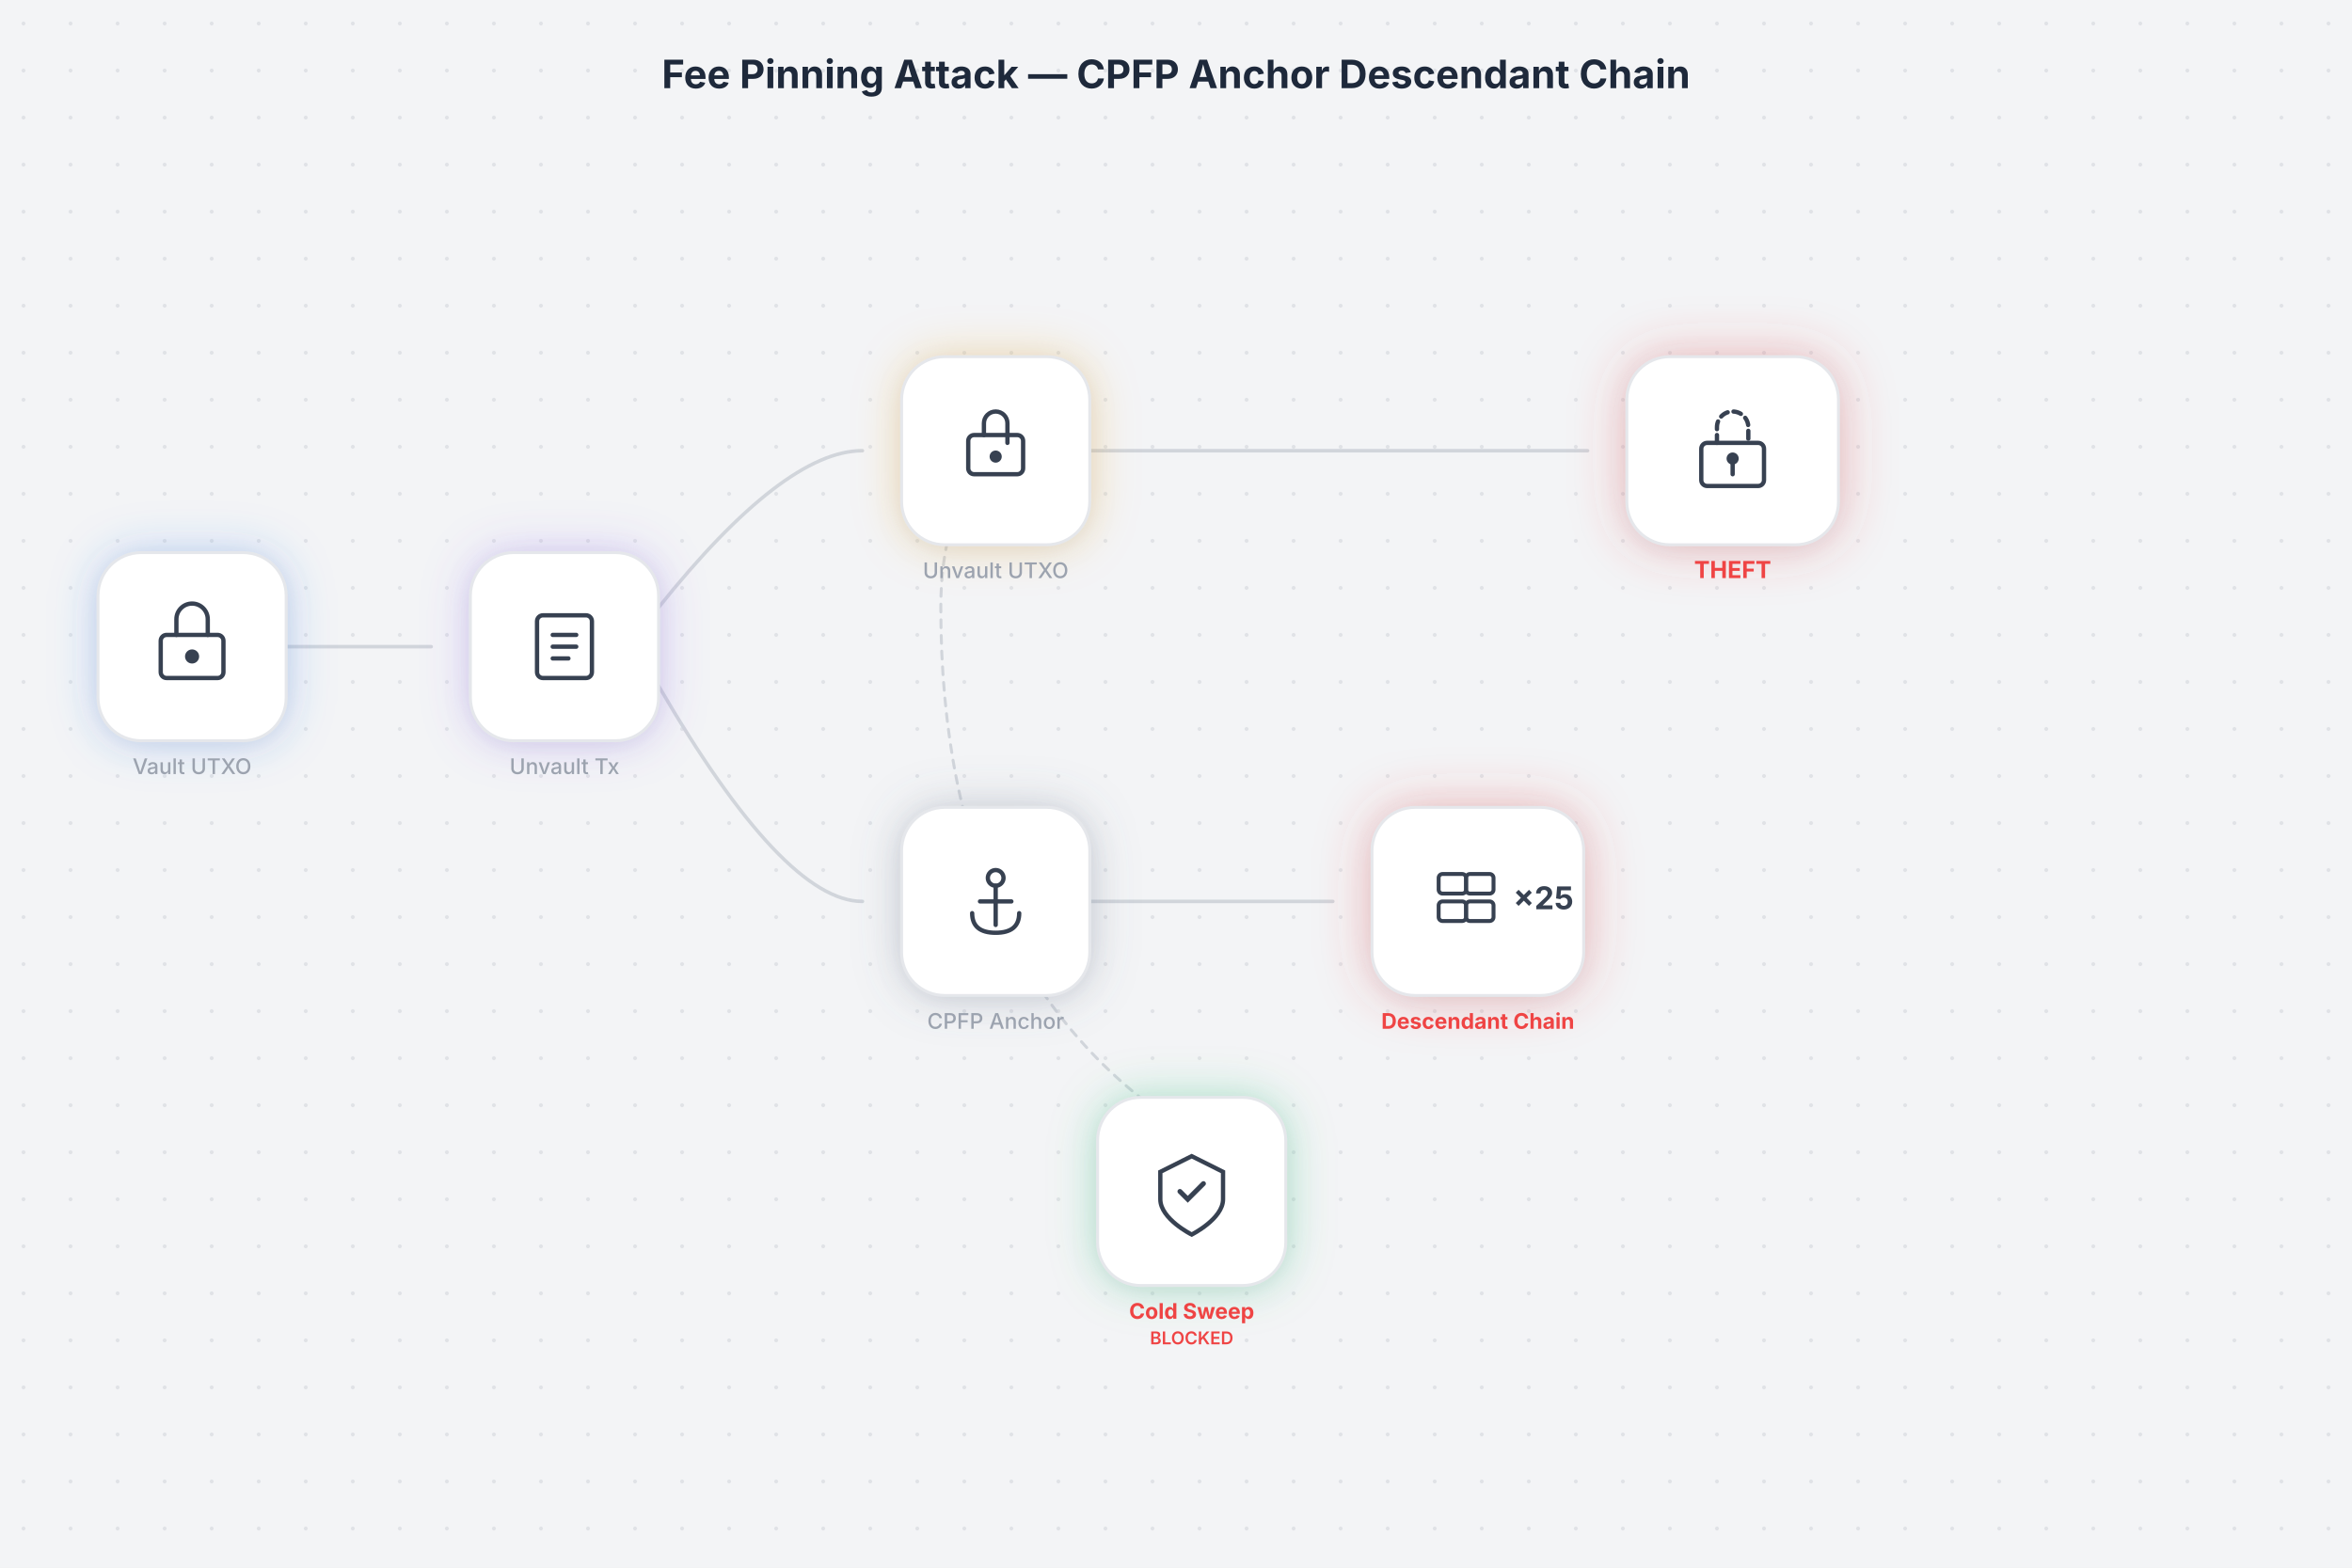
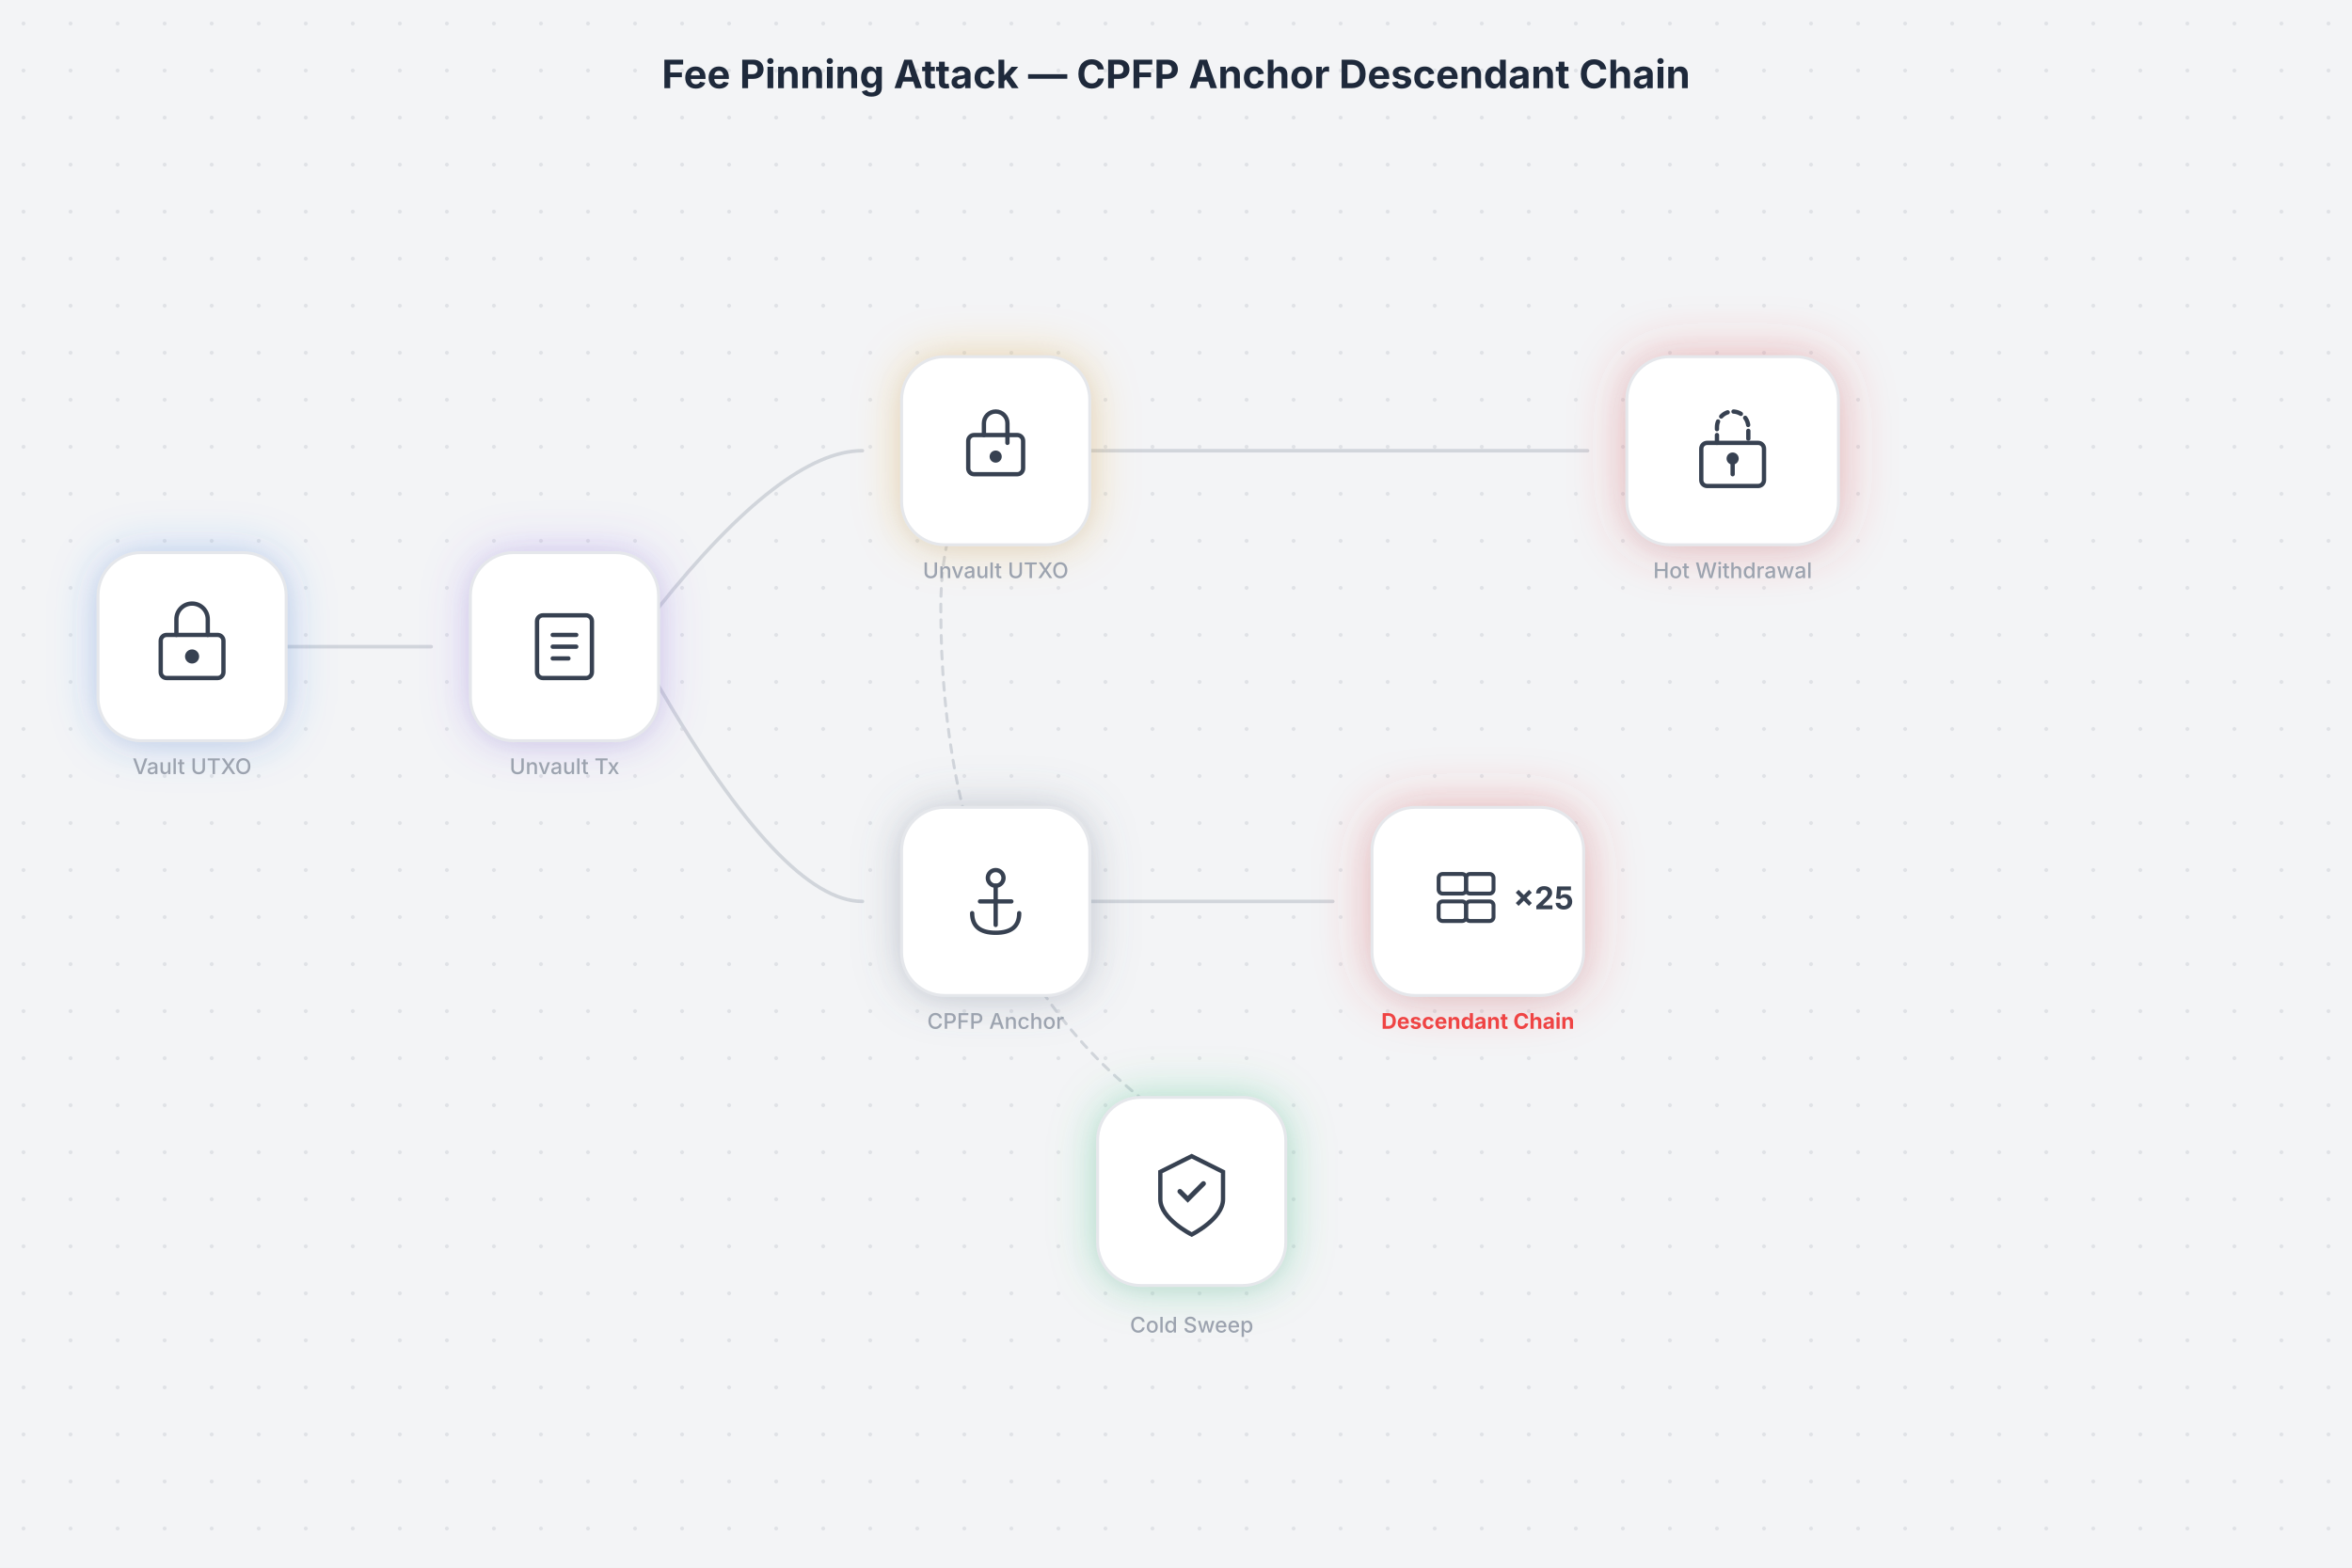
<svg xmlns="http://www.w3.org/2000/svg" viewBox="0 0 1200 800" width="1200" height="800" font-family="system-ui, -apple-system, sans-serif">
  <defs>
    <pattern id="dots" x="0" y="0" width="24" height="24" patternUnits="userSpaceOnUse">
      <circle cx="12" cy="12" r="1" fill="#c9cdd3" opacity="0.45" />
    </pattern>
    <filter id="cardShadow" x="-20%" y="-20%" width="140%" height="140%">
      <feDropShadow dx="0" dy="2" stdDeviation="6" flood-color="#9ca3b0" flood-opacity="0.18" />
    </filter>
    <filter id="activeGlow" x="-50%" y="-50%" width="200%" height="200%">
      <feDropShadow dx="0" dy="0" stdDeviation="18" flood-color="#ffffff" flood-opacity="0.55" />
      <feDropShadow dx="0" dy="0" stdDeviation="10" flood-color="#e0e7ff" flood-opacity="0.4" />
    </filter>
    <filter id="blueGlow" x="-40%" y="-40%" width="180%" height="180%">
      <feDropShadow dx="0" dy="0" stdDeviation="12" flood-color="#3b82f6" flood-opacity="0.3" />
    </filter>
    <filter id="greenGlow" x="-40%" y="-40%" width="180%" height="180%">
      <feDropShadow dx="0" dy="0" stdDeviation="12" flood-color="#22c55e" flood-opacity="0.3" />
    </filter>
    <filter id="redGlow" x="-40%" y="-40%" width="180%" height="180%">
      <feDropShadow dx="0" dy="0" stdDeviation="14" flood-color="#ef4444" flood-opacity="0.35" />
    </filter>
    <filter id="amberGlow" x="-40%" y="-40%" width="180%" height="180%">
      <feDropShadow dx="0" dy="0" stdDeviation="12" flood-color="#f59e0b" flood-opacity="0.3" />
    </filter>
    <filter id="purpleGlow" x="-40%" y="-40%" width="180%" height="180%">
      <feDropShadow dx="0" dy="0" stdDeviation="12" flood-color="#8b5cf6" flood-opacity="0.3" />
    </filter>
    <filter id="slateGlow" x="-40%" y="-40%" width="180%" height="180%">
      <feDropShadow dx="0" dy="0" stdDeviation="12" flood-color="#64748b" flood-opacity="0.3" />
    </filter>
    <linearGradient id="blueGrad" x1="0" y1="0" x2="1" y2="1">
      <stop offset="0%" stop-color="#3b82f6" />
      <stop offset="100%" stop-color="#1d4ed8" />
    </linearGradient>
    <linearGradient id="greenGrad" x1="0" y1="0" x2="1" y2="1">
      <stop offset="0%" stop-color="#22c55e" />
      <stop offset="100%" stop-color="#16a34a" />
    </linearGradient>
    <linearGradient id="redGrad" x1="0" y1="0" x2="1" y2="1">
      <stop offset="0%" stop-color="#ef4444" />
      <stop offset="100%" stop-color="#dc2626" />
    </linearGradient>
    <linearGradient id="amberGrad" x1="0" y1="0" x2="1" y2="1">
      <stop offset="0%" stop-color="#f59e0b" />
      <stop offset="100%" stop-color="#d97706" />
    </linearGradient>
    <linearGradient id="purpleGrad" x1="0" y1="0" x2="1" y2="1">
      <stop offset="0%" stop-color="#8b5cf6" />
      <stop offset="100%" stop-color="#6d28d9" />
    </linearGradient>
    <linearGradient id="slateGrad" x1="0" y1="0" x2="1" y2="1">
      <stop offset="0%" stop-color="#64748b" />
      <stop offset="100%" stop-color="#475569" />
    </linearGradient>
  </defs>
  <rect width="1200" height="800" fill="#f3f4f6" />
  <rect width="1200" height="800" fill="url(#dots)" />
  <text x="600" y="45" fill="#1e293b" font-size="20" text-anchor="middle" font-weight="700">Fee Pinning Attack — CPFP Anchor Descendant Chain</text>
  <line x1="146" y1="330" x2="220" y2="330" stroke="#d1d5db" stroke-width="1.8" stroke-linecap="round" />
  <path d="M336,310 Q400,230 440,230" stroke="#d1d5db" stroke-width="1.8" stroke-linecap="round" fill="none" />
  <path d="M336,350 Q400,460 440,460" stroke="#d1d5db" stroke-width="1.8" stroke-linecap="round" fill="none" />
  <line x1="556" y1="230" x2="810" y2="230" stroke="#d1d5db" stroke-width="1.8" stroke-linecap="round" />
  <line x1="556" y1="460" x2="680" y2="460" stroke="#d1d5db" stroke-width="1.8" stroke-linecap="round" />
  <path d="M610,580 Q480,500 480,310 Q480,265 500,240" stroke="#d1d5db" stroke-width="1.5" stroke-dasharray="4,4" stroke-linecap="round" fill="none" />
  <line x1="146" y1="330" x2="220" y2="330" stroke="#3b82f6" stroke-width="2.2" stroke-dasharray="8,6" stroke-linecap="round" opacity="0">
    <animate attributeName="opacity" values="0;0;0.55;0.55;0;0" keyTimes="0;0.06;0.08;0.14;0.16;1" dur="18s" repeatCount="indefinite" />
    <animate attributeName="stroke-dashoffset" from="0" to="-14" dur="0.4s" repeatCount="indefinite" />
  </line>
  <path d="M336,310 Q400,230 440,230" stroke="#8b5cf6" stroke-width="2.2" stroke-dasharray="8,6" stroke-linecap="round" fill="none" opacity="0">
    <animate attributeName="opacity" values="0;0;0.55;0.55;0;0" keyTimes="0;0.12;0.14;0.22;0.24;1" dur="18s" repeatCount="indefinite" />
    <animate attributeName="stroke-dashoffset" from="0" to="-14" dur="0.4s" repeatCount="indefinite" />
  </path>
  <path d="M336,350 Q400,460 440,460" stroke="#64748b" stroke-width="2.2" stroke-dasharray="8,6" stroke-linecap="round" fill="none" opacity="0">
    <animate attributeName="opacity" values="0;0;0.55;0.55;0;0" keyTimes="0;0.12;0.14;0.22;0.24;1" dur="18s" repeatCount="indefinite" />
    <animate attributeName="stroke-dashoffset" from="0" to="-14" dur="0.4s" repeatCount="indefinite" />
  </path>
  <line x1="556" y1="460" x2="680" y2="460" stroke="#ef4444" stroke-width="2.2" stroke-dasharray="8,6" stroke-linecap="round" opacity="0">
    <animate attributeName="opacity" values="0;0;0.55;0.55;0;0" keyTimes="0;0.22;0.24;0.36;0.38;1" dur="18s" repeatCount="indefinite" />
    <animate attributeName="stroke-dashoffset" from="0" to="-14" dur="0.2s" repeatCount="indefinite" />
  </line>
  <line x1="556" y1="230" x2="810" y2="230" stroke="#ef4444" stroke-width="2.2" stroke-dasharray="8,6" stroke-linecap="round" opacity="0">
    <animate attributeName="opacity" values="0;0;0.55;0.55;0;0" keyTimes="0;0.56;0.58;0.66;0.68;1" dur="18s" repeatCount="indefinite" />
    <animate attributeName="stroke-dashoffset" from="0" to="-14" dur="0.3s" repeatCount="indefinite" />
  </line>
  <g opacity="0">
    <animate attributeName="opacity" values="0;0;1;1;0;0" keyTimes="0;0.06;0.08;0.14;0.16;1" dur="18s" repeatCount="indefinite" />
    <circle r="3.5" fill="#3b82f6">
      <animate attributeName="opacity" values="0.1;0.8;0.8;0.1" dur="0.5s" repeatCount="indefinite" />
      <animate attributeName="cx" from="146" to="220" dur="0.5s" repeatCount="indefinite" />
      <animate attributeName="cy" values="330;330" dur="0.5s" repeatCount="indefinite" />
    </circle>
    <circle r="2" fill="#93c5fd">
      <animate attributeName="opacity" values="0.1;0.5;0.5;0.1" dur="0.5s" repeatCount="indefinite" begin="0.25s" />
      <animate attributeName="cx" from="146" to="220" dur="0.5s" repeatCount="indefinite" begin="0.25s" />
      <animate attributeName="cy" values="330;330" dur="0.5s" repeatCount="indefinite" begin="0.25s" />
    </circle>
  </g>
  <g opacity="0">
    <animate attributeName="opacity" values="0;0;1;1;0;0" keyTimes="0;0.12;0.14;0.22;0.24;1" dur="18s" repeatCount="indefinite" />
    <circle r="3" fill="#8b5cf6">
      <animate attributeName="opacity" values="0.1;0.7;0.7;0.1" dur="0.6s" repeatCount="indefinite" />
      <animateMotion path="M0,0 Q64,-80 104,-80" dur="0.6s" repeatCount="indefinite" />
    </circle>
  </g>
  <g opacity="0">
    <animate attributeName="opacity" values="0;0;1;1;0;0" keyTimes="0;0.12;0.14;0.22;0.24;1" dur="18s" repeatCount="indefinite" />
    <circle r="3" fill="#64748b">
      <animate attributeName="opacity" values="0.1;0.7;0.7;0.1" dur="0.6s" repeatCount="indefinite" />
      <animateMotion path="M0,0 Q64,110 104,130" dur="0.6s" repeatCount="indefinite" />
    </circle>
  </g>
  <g opacity="0">
    <animate attributeName="opacity" values="0;0;1;1;0;0" keyTimes="0;0.22;0.24;0.36;0.38;1" dur="18s" repeatCount="indefinite" />
    <circle r="4" fill="#ef4444">
      <animate attributeName="opacity" values="0.1;0.9;0.9;0.1" dur="0.3s" repeatCount="indefinite" />
      <animate attributeName="cx" from="556" to="680" dur="0.3s" repeatCount="indefinite" />
      <animate attributeName="cy" values="460;460" dur="0.3s" repeatCount="indefinite" />
    </circle>
    <circle r="2.5" fill="#fca5a5">
      <animate attributeName="opacity" values="0.1;0.6;0.6;0.1" dur="0.3s" repeatCount="indefinite" begin="0.15s" />
      <animate attributeName="cx" from="556" to="680" dur="0.3s" repeatCount="indefinite" begin="0.15s" />
      <animate attributeName="cy" values="460;460" dur="0.3s" repeatCount="indefinite" begin="0.15s" />
    </circle>
    <circle r="1.5" fill="#fca5a5">
      <animate attributeName="opacity" values="0.1;0.4;0.4;0.1" dur="0.3s" repeatCount="indefinite" begin="0.08s" />
      <animate attributeName="cx" from="556" to="680" dur="0.3s" repeatCount="indefinite" begin="0.08s" />
      <animate attributeName="cy" values="460;460" dur="0.3s" repeatCount="indefinite" begin="0.08s" />
    </circle>
  </g>
  <g opacity="0">
    <animate attributeName="opacity" values="0;0;1;1;0;0" keyTimes="0;0.56;0.58;0.66;0.68;1" dur="18s" repeatCount="indefinite" />
    <circle r="4" fill="#ef4444">
      <animate attributeName="opacity" values="0.1;0.9;0.9;0.1" dur="0.5s" repeatCount="indefinite" />
      <animate attributeName="cx" from="556" to="810" dur="0.5s" repeatCount="indefinite" />
      <animate attributeName="cy" values="230;230" dur="0.5s" repeatCount="indefinite" />
    </circle>
    <circle r="2" fill="#fca5a5">
      <animate attributeName="opacity" values="0.1;0.5;0.5;0.1" dur="0.5s" repeatCount="indefinite" begin="0.25s" />
      <animate attributeName="cx" from="556" to="810" dur="0.5s" repeatCount="indefinite" begin="0.25s" />
      <animate attributeName="cy" values="230;230" dur="0.5s" repeatCount="indefinite" begin="0.25s" />
    </circle>
  </g>
  <g opacity="0">
    <animate attributeName="opacity" values="0;0;1;1;0;0" keyTimes="0;0.36;0.38;0.44;0.46;1" dur="18s" repeatCount="indefinite" />
    <circle r="3.5" fill="#22c55e">
      <animate attributeName="opacity" values="0.1;0.7;0.7;0.1" dur="1.2s" repeatCount="indefinite" />
      <animateMotion path="M0,0 Q-130,-80 -110,-340" dur="1.2s" repeatCount="indefinite" />
    </circle>
    <circle r="2" fill="#86efac">
      <animate attributeName="opacity" values="0.1;0.4;0.4;0.1" dur="1.2s" repeatCount="indefinite" begin="0.5s" />
      <animateMotion path="M0,0 Q-130,-80 -110,-340" dur="1.2s" repeatCount="indefinite" begin="0.5s" />
    </circle>
  </g>
  <g aria-label="Vault UTXO">
    <g transform="translate(50, 282)">
      <rect width="96" height="96" rx="22" fill="url(#blueGrad)" filter="url(#blueGlow)" />
      <g transform="translate(48, 48)" stroke="white" stroke-width="2.2" stroke-linecap="round" fill="none">
        <rect x="-16" y="-6" width="32" height="22" rx="3" />
        <path d="M-8,-6 L-8,-14 a8,8 0 0,1 16,0 L8,-6" />
        <circle cx="0" cy="5" r="2.5" fill="white" />
      </g>
      <rect width="96" height="96" rx="22" fill="white" stroke="#e5e7eb" stroke-width="1.5" filter="url(#cardShadow)">
        <animate attributeName="opacity" values="1;1;0;0;0.8;0.8;1;1" keyTimes="0;0.03;0.05;0.14;0.16;0.82;0.90;1" dur="18s" repeatCount="indefinite" />
      </rect>
      <g transform="translate(48, 48)" stroke="#374151" stroke-width="2.2" stroke-linecap="round" fill="none">
        <animate attributeName="opacity" values="1;1;0;0;0.8;0.8;1;1" keyTimes="0;0.03;0.05;0.14;0.16;0.82;0.90;1" dur="18s" repeatCount="indefinite" />
        <rect x="-16" y="-6" width="32" height="22" rx="3" />
        <path d="M-8,-6 L-8,-14 a8,8 0 0,1 16,0 L8,-6" />
        <circle cx="0" cy="5" r="2.5" fill="#374151" />
      </g>
      <rect x="-5" y="-5" width="106" height="106" rx="27" fill="none" stroke="white" stroke-width="2" opacity="0" filter="url(#activeGlow)">
        <animate attributeName="opacity" values="0;0;0.7;0.7;0;0" keyTimes="0;0.03;0.04;0.06;0.08;1" dur="18s" repeatCount="indefinite" />
      </rect>
    </g>
    <text x="98" y="395" fill="#9ca3af" font-size="11" text-anchor="middle" font-weight="500">Vault UTXO</text>
  </g>
  <g aria-label="Unvault Transaction">
    <g transform="translate(240, 282)">
      <rect width="96" height="96" rx="22" fill="url(#purpleGrad)" filter="url(#purpleGlow)" />
      <g transform="translate(48, 48)" stroke="white" stroke-width="2.2" stroke-linecap="round" fill="none">
        <rect x="-14" y="-16" width="28" height="32" rx="3" />
        <line x1="-6" y1="-6" x2="6" y2="-6" />
        <line x1="-6" y1="0" x2="6" y2="0" />
        <line x1="-6" y1="6" x2="2" y2="6" />
      </g>
      <rect width="96" height="96" rx="22" fill="white" stroke="#e5e7eb" stroke-width="1.5" filter="url(#cardShadow)">
        <animate attributeName="opacity" values="1;1;0;0;0.75;0.75;1;1" keyTimes="0;0.10;0.12;0.22;0.24;0.82;0.90;1" dur="18s" repeatCount="indefinite" />
      </rect>
      <g transform="translate(48, 48)" stroke="#374151" stroke-width="2.2" stroke-linecap="round" fill="none">
        <animate attributeName="opacity" values="1;1;0;0;0.75;0.75;1;1" keyTimes="0;0.10;0.12;0.22;0.24;0.82;0.90;1" dur="18s" repeatCount="indefinite" />
        <rect x="-14" y="-16" width="28" height="32" rx="3" />
        <line x1="-6" y1="-6" x2="6" y2="-6" />
        <line x1="-6" y1="0" x2="6" y2="0" />
        <line x1="-6" y1="6" x2="2" y2="6" />
      </g>
    </g>
    <text x="288" y="395" fill="#9ca3af" font-size="11" text-anchor="middle" font-weight="500">Unvault Tx</text>
  </g>
  <g aria-label="Unvault UTXO">
    <g transform="translate(460, 182)">
      <rect width="96" height="96" rx="22" fill="url(#amberGrad)" filter="url(#amberGlow)" />
      <g transform="translate(48, 48)" stroke="white" stroke-width="2.2" stroke-linecap="round" fill="none">
        <rect x="-14" y="-8" width="28" height="20" rx="3" />
        <path d="M-6,-8 L-6,-14 a6,6 0 0,1 12,0 L6,-4" />
        <circle cx="0" cy="3" r="2" fill="white" />
      </g>
      <rect width="96" height="96" rx="22" fill="white" stroke="#e5e7eb" stroke-width="1.5" filter="url(#cardShadow)">
        <animate attributeName="opacity" values="1;1;0;0;0.75;0.75;1;1" keyTimes="0;0.18;0.20;0.56;0.58;0.82;0.90;1" dur="18s" repeatCount="indefinite" />
      </rect>
      <g transform="translate(48, 48)" stroke="#374151" stroke-width="2.2" stroke-linecap="round" fill="none">
        <animate attributeName="opacity" values="1;1;0;0;0.75;0.75;1;1" keyTimes="0;0.18;0.20;0.56;0.58;0.82;0.90;1" dur="18s" repeatCount="indefinite" />
        <rect x="-14" y="-8" width="28" height="20" rx="3" />
        <path d="M-6,-8 L-6,-14 a6,6 0 0,1 12,0 L6,-4" />
        <circle cx="0" cy="3" r="2" fill="#374151" />
      </g>
      <rect x="-5" y="-5" width="106" height="106" rx="27" fill="none" stroke="#f59e0b" stroke-width="1.5" opacity="0">
        <animate attributeName="opacity" values="0;0;0.5;0.5;0;0" keyTimes="0;0.20;0.22;0.56;0.58;1" dur="18s" repeatCount="indefinite" />
        <animate attributeName="x" values="-5;-9;-5" dur="1.4s" repeatCount="indefinite" />
        <animate attributeName="y" values="-5;-9;-5" dur="1.4s" repeatCount="indefinite" />
        <animate attributeName="width" values="106;114;106" dur="1.4s" repeatCount="indefinite" />
        <animate attributeName="height" values="106;114;106" dur="1.4s" repeatCount="indefinite" />
      </rect>
    </g>
    <text x="508" y="295" fill="#9ca3af" font-size="11" text-anchor="middle" font-weight="500">Unvault UTXO</text>
  </g>
  <g aria-label="CPFP Anchor">
    <g transform="translate(460, 412)">
      <rect width="96" height="96" rx="22" fill="url(#slateGrad)" filter="url(#slateGlow)" />
      <g transform="translate(48, 48)" stroke="white" stroke-width="2.2" stroke-linecap="round" fill="none">
        <circle cx="0" cy="-12" r="4" />
        <line x1="0" y1="-8" x2="0" y2="12" />
        <path d="M-12,6 Q-12,16 0,16 Q12,16 12,6" />
        <line x1="-8" y1="0" x2="8" y2="0" />
      </g>
      <rect width="96" height="96" rx="22" fill="white" stroke="#e5e7eb" stroke-width="1.5" filter="url(#cardShadow)">
        <animate attributeName="opacity" values="1;1;0;0;0.75;0.75;1;1" keyTimes="0;0.18;0.20;0.44;0.46;0.82;0.90;1" dur="18s" repeatCount="indefinite" />
      </rect>
      <g transform="translate(48, 48)" stroke="#374151" stroke-width="2.2" stroke-linecap="round" fill="none">
        <animate attributeName="opacity" values="1;1;0;0;0.75;0.75;1;1" keyTimes="0;0.18;0.20;0.44;0.46;0.82;0.90;1" dur="18s" repeatCount="indefinite" />
        <circle cx="0" cy="-12" r="4" />
        <line x1="0" y1="-8" x2="0" y2="12" />
        <path d="M-12,6 Q-12,16 0,16 Q12,16 12,6" />
        <line x1="-8" y1="0" x2="8" y2="0" />
      </g>
    </g>
    <text x="508" y="525" fill="#9ca3af" font-size="11" text-anchor="middle" font-weight="500">CPFP Anchor</text>
  </g>
  <g aria-label="Descendant Chain">
    <g transform="translate(700, 412)">
      <rect width="108" height="96" rx="22" fill="url(#redGrad)" filter="url(#redGlow)" />
      <g transform="translate(54, 48)" stroke="white" stroke-width="2" stroke-linecap="round" fill="none">
        <rect x="-20" y="-14" width="14" height="10" rx="2" />
        <rect x="-6" y="-14" width="14" height="10" rx="2" />
        <rect x="-20" y="0" width="14" height="10" rx="2" />
        <rect x="-6" y="0" width="14" height="10" rx="2" />
        <text x="18" y="4" fill="white" font-size="16" font-weight="700" stroke="none">×25</text>
      </g>
      <rect width="108" height="96" rx="22" fill="white" stroke="#e5e7eb" stroke-width="1.5" filter="url(#cardShadow)">
        <animate attributeName="opacity" values="1;1;0;0;0;1;1" keyTimes="0;0.26;0.28;0.44;0.82;0.90;1" dur="18s" repeatCount="indefinite" />
      </rect>
      <g transform="translate(54, 48)" stroke="#374151" stroke-width="2" stroke-linecap="round" fill="none">
        <animate attributeName="opacity" values="1;1;0;0;0;1;1" keyTimes="0;0.26;0.28;0.44;0.82;0.90;1" dur="18s" repeatCount="indefinite" />
        <rect x="-20" y="-14" width="14" height="10" rx="2" />
        <rect x="-6" y="-14" width="14" height="10" rx="2" />
        <rect x="-20" y="0" width="14" height="10" rx="2" />
        <rect x="-6" y="0" width="14" height="10" rx="2" />
        <text x="18" y="4" fill="#374151" font-size="16" font-weight="700" stroke="none">×25</text>
      </g>
      <rect x="-5" y="-5" width="118" height="106" rx="27" fill="none" stroke="#ef4444" stroke-width="1.5" opacity="0">
        <animate attributeName="opacity" values="0;0;0.5;0.5;0;0" keyTimes="0;0.28;0.30;0.44;0.46;1" dur="18s" repeatCount="indefinite" />
        <animate attributeName="x" values="-5;-9;-5" dur="0.8s" repeatCount="indefinite" />
        <animate attributeName="y" values="-5;-9;-5" dur="0.8s" repeatCount="indefinite" />
        <animate attributeName="width" values="118;126;118" dur="0.8s" repeatCount="indefinite" />
        <animate attributeName="height" values="106;114;106" dur="0.8s" repeatCount="indefinite" />
      </rect>
    </g>
    <text x="754" y="525" fill="#ef4444" font-size="11" text-anchor="middle" font-weight="700">Descendant Chain</text>
  </g>
  <g aria-label="Cold Sweep Blocked">
    <g transform="translate(560, 560)">
      <rect width="96" height="96" rx="22" fill="url(#greenGrad)" filter="url(#greenGlow)" />
      <g transform="translate(48, 48)" stroke="white" stroke-width="2.2" stroke-linecap="round" fill="none">
        <path d="M0,-18 L16,-10 L16,4 C16,14 0,22 0,22 C0,22 -16,14 -16,4 L-16,-10 Z" />
        <path d="M-6,0 L-2,4 L6,-4" stroke-width="2.5" />
      </g>
      <rect width="96" height="96" rx="22" fill="white" stroke="#e5e7eb" stroke-width="1.5" filter="url(#cardShadow)">
        <animate attributeName="opacity" values="1;1;0;0;0.75;0.75;1;1" keyTimes="0;0.34;0.36;0.44;0.46;0.82;0.90;1" dur="18s" repeatCount="indefinite" />
      </rect>
      <g transform="translate(48, 48)" stroke="#374151" stroke-width="2.2" stroke-linecap="round" fill="none">
        <animate attributeName="opacity" values="1;1;0;0;0.75;0.75;1;1" keyTimes="0;0.34;0.36;0.44;0.46;0.82;0.90;1" dur="18s" repeatCount="indefinite" />
        <path d="M0,-18 L16,-10 L16,4 C16,14 0,22 0,22 C0,22 -16,14 -16,4 L-16,-10 Z" />
        <path d="M-6,0 L-2,4 L6,-4" stroke-width="2.5" />
      </g>
      <g opacity="0">
        <animate attributeName="opacity" values="0;0;0.9;0.9;0;0" keyTimes="0;0.40;0.42;0.72;0.82;1" dur="18s" repeatCount="indefinite" />
        <line x1="20" y1="20" x2="76" y2="76" stroke="#ef4444" stroke-width="4" stroke-linecap="round" />
        <line x1="76" y1="20" x2="20" y2="76" stroke="#ef4444" stroke-width="4" stroke-linecap="round" />
      </g>
      <rect width="96" height="96" rx="22" fill="none" stroke="#ef4444" stroke-width="2.5" opacity="0">
        <animate attributeName="opacity" values="0;0;0.8;0;0.7;0;0" keyTimes="0;0.38;0.39;0.40;0.41;0.42;1" dur="18s" repeatCount="indefinite" />
      </rect>
    </g>
-     <text x="608" y="673" fill="#ef4444" font-size="11" text-anchor="middle" font-weight="700">Cold Sweep</text>
-     <text x="608" y="686" fill="#ef4444" font-size="9" text-anchor="middle" font-weight="600">BLOCKED</text>
+     <text x="608" y="680" fill="#9ca3af" font-size="11" text-anchor="middle" font-weight="500">Cold Sweep</text>
  </g>
  <g aria-label="Hot Withdrawal — Theft">
    <g transform="translate(830, 182)">
      <rect width="108" height="96" rx="22" fill="url(#redGrad)" filter="url(#redGlow)" />
      <g transform="translate(54, 48)" stroke="white" stroke-width="2.2" stroke-linecap="round" fill="none">
        <rect x="-16" y="-4" width="32" height="22" rx="3" />
        <path d="M-8,-4 L-8,-12 a8,8 0 0,1 16,0 L8,-4" stroke-dasharray="4,3" />
        <path d="M0,6 L0,12" />
        <circle cx="0" cy="4" r="2" fill="white" />
      </g>
      <rect width="108" height="96" rx="22" fill="white" stroke="#e5e7eb" stroke-width="1.5" filter="url(#cardShadow)">
        <animate attributeName="opacity" values="1;1;0;0;0;1;1" keyTimes="0;0.58;0.60;0.68;0.82;0.90;1" dur="18s" repeatCount="indefinite" />
      </rect>
      <g transform="translate(54, 48)" stroke="#374151" stroke-width="2.2" stroke-linecap="round" fill="none">
        <animate attributeName="opacity" values="1;1;0;0;0;1;1" keyTimes="0;0.58;0.60;0.68;0.82;0.90;1" dur="18s" repeatCount="indefinite" />
        <rect x="-16" y="-4" width="32" height="22" rx="3" />
        <path d="M-8,-4 L-8,-12 a8,8 0 0,1 16,0 L8,-4" stroke-dasharray="4,3" />
        <path d="M0,6 L0,12" />
        <circle cx="0" cy="4" r="2" fill="#374151" />
      </g>
      <rect x="-5" y="-5" width="118" height="106" rx="27" fill="none" stroke="#ef4444" stroke-width="2" opacity="0">
        <animate attributeName="opacity" values="0;0;0.6;0.6;0;0" keyTimes="0;0.60;0.62;0.72;0.76;1" dur="18s" repeatCount="indefinite" />
        <animate attributeName="x" values="-5;-10;-5" dur="0.7s" repeatCount="indefinite" />
        <animate attributeName="y" values="-5;-10;-5" dur="0.7s" repeatCount="indefinite" />
        <animate attributeName="width" values="118;128;118" dur="0.7s" repeatCount="indefinite" />
        <animate attributeName="height" values="106;116;106" dur="0.7s" repeatCount="indefinite" />
      </rect>
      <rect x="54" y="48" width="0" height="0" rx="0" fill="none" stroke="#ef4444" stroke-width="2" opacity="0">
        <animate attributeName="opacity" values="0;0;0.6;0;0" keyTimes="0;0.62;0.64;0.72;1" dur="18s" repeatCount="indefinite" />
        <animate attributeName="x" values="54;54;-20;-20" keyTimes="0;0.62;0.72;1" dur="18s" repeatCount="indefinite" />
        <animate attributeName="y" values="48;48;-20;-20" keyTimes="0;0.62;0.72;1" dur="18s" repeatCount="indefinite" />
        <animate attributeName="width" values="0;0;148;148" keyTimes="0;0.62;0.72;1" dur="18s" repeatCount="indefinite" />
        <animate attributeName="height" values="0;0;136;136" keyTimes="0;0.62;0.72;1" dur="18s" repeatCount="indefinite" />
        <animate attributeName="rx" values="0;0;40;40" keyTimes="0;0.62;0.72;1" dur="18s" repeatCount="indefinite" />
      </rect>
      <rect x="54" y="48" width="0" height="0" rx="0" fill="none" stroke="#ef4444" stroke-width="1.5" opacity="0">
        <animate attributeName="opacity" values="0;0;0.5;0;0" keyTimes="0;0.64;0.66;0.74;1" dur="18s" repeatCount="indefinite" />
        <animate attributeName="x" values="54;54;-28;-28" keyTimes="0;0.64;0.74;1" dur="18s" repeatCount="indefinite" />
        <animate attributeName="y" values="48;48;-28;-28" keyTimes="0;0.64;0.74;1" dur="18s" repeatCount="indefinite" />
        <animate attributeName="width" values="0;0;164;164" keyTimes="0;0.64;0.74;1" dur="18s" repeatCount="indefinite" />
        <animate attributeName="height" values="0;0;152;152" keyTimes="0;0.64;0.74;1" dur="18s" repeatCount="indefinite" />
        <animate attributeName="rx" values="0;0;44;44" keyTimes="0;0.64;0.74;1" dur="18s" repeatCount="indefinite" />
      </rect>
      <rect x="54" y="48" width="0" height="0" rx="0" fill="none" stroke="#ef4444" stroke-width="1" opacity="0">
        <animate attributeName="opacity" values="0;0;0.4;0;0" keyTimes="0;0.66;0.68;0.76;1" dur="18s" repeatCount="indefinite" />
        <animate attributeName="x" values="54;54;-36;-36" keyTimes="0;0.66;0.76;1" dur="18s" repeatCount="indefinite" />
        <animate attributeName="y" values="48;48;-36;-36" keyTimes="0;0.66;0.76;1" dur="18s" repeatCount="indefinite" />
        <animate attributeName="width" values="0;0;180;180" keyTimes="0;0.66;0.76;1" dur="18s" repeatCount="indefinite" />
        <animate attributeName="height" values="0;0;168;168" keyTimes="0;0.66;0.76;1" dur="18s" repeatCount="indefinite" />
        <animate attributeName="rx" values="0;0;48;48" keyTimes="0;0.66;0.76;1" dur="18s" repeatCount="indefinite" />
      </rect>
    </g>
-     <text x="884" y="295" fill="#ef4444" font-size="12" text-anchor="middle" font-weight="700">THEFT</text>
+     <text x="884" y="295" fill="#9ca3af" font-size="11" text-anchor="middle" font-weight="500">Hot Withdrawal</text>
  </g>
  <g opacity="0" transform="translate(680, 210)">
    <animate attributeName="opacity" values="0;0;1;1;0;0" keyTimes="0;0.36;0.40;0.56;0.58;1" dur="18s" repeatCount="indefinite" />
    <circle cx="0" cy="0" r="18" fill="white" stroke="#f59e0b" stroke-width="1.5" />
    <line x1="0" y1="0" x2="0" y2="-13" stroke="#f59e0b" stroke-width="2" stroke-linecap="round">
      <animateTransform attributeName="transform" type="rotate" from="0" to="360" dur="2.5s" repeatCount="indefinite" />
    </line>
    <circle cx="0" cy="0" r="2" fill="#f59e0b" />
  </g>
-   <g opacity="0">
-     <animate attributeName="opacity" values="0;0;0.9;0.9;0;0" keyTimes="0;0.28;0.30;0.40;0.44;1" dur="18s" repeatCount="indefinite" />
-     <rect x="720" y="530" width="80" height="24" rx="6" fill="#fef2f2" stroke="#ef4444" stroke-width="1" />
-     <text x="760" y="547" fill="#ef4444" font-size="10" text-anchor="middle" font-weight="700">25 descendants</text>
-   </g>
-   <g opacity="0">
-     <animate attributeName="opacity" values="0;0;0.85;0.85;0;0" keyTimes="0;0.68;0.70;0.78;0.80;1" dur="18s" repeatCount="indefinite" />
-     <rect x="920" y="340" width="220" height="64" rx="12" fill="white" stroke="#fecaca" stroke-width="1.5" />
-     <text x="1030" y="364" fill="#991b1b" font-size="12" text-anchor="middle" font-weight="700">Attack Cost</text>
-     <text x="1030" y="382" fill="#ef4444" font-size="11" text-anchor="middle" font-weight="500">2,750 sats mining + 16,400 dust</text>
-     <text x="1030" y="396" fill="#9ca3af" font-size="10" text-anchor="middle">25 × 110 vB descendant chain</text>
-   </g>
-   <g opacity="0">
-     <animate attributeName="opacity" values="0;0;0.85;0.85;0;0" keyTimes="0;0.78;0.80;0.86;0.88;1" dur="18s" repeatCount="indefinite" />
-     <rect x="920" y="420" width="220" height="44" rx="12" fill="#f0fdf4" stroke="#86efac" stroke-width="1.5" />
-     <text x="1030" y="440" fill="#166534" font-size="11" text-anchor="middle" font-weight="600">Mitigation: TRUC/v3 transactions</text>
-     <text x="1030" y="454" fill="#16a34a" font-size="10" text-anchor="middle">Limits descendant chain to 1</text>
-   </g>
</svg>
